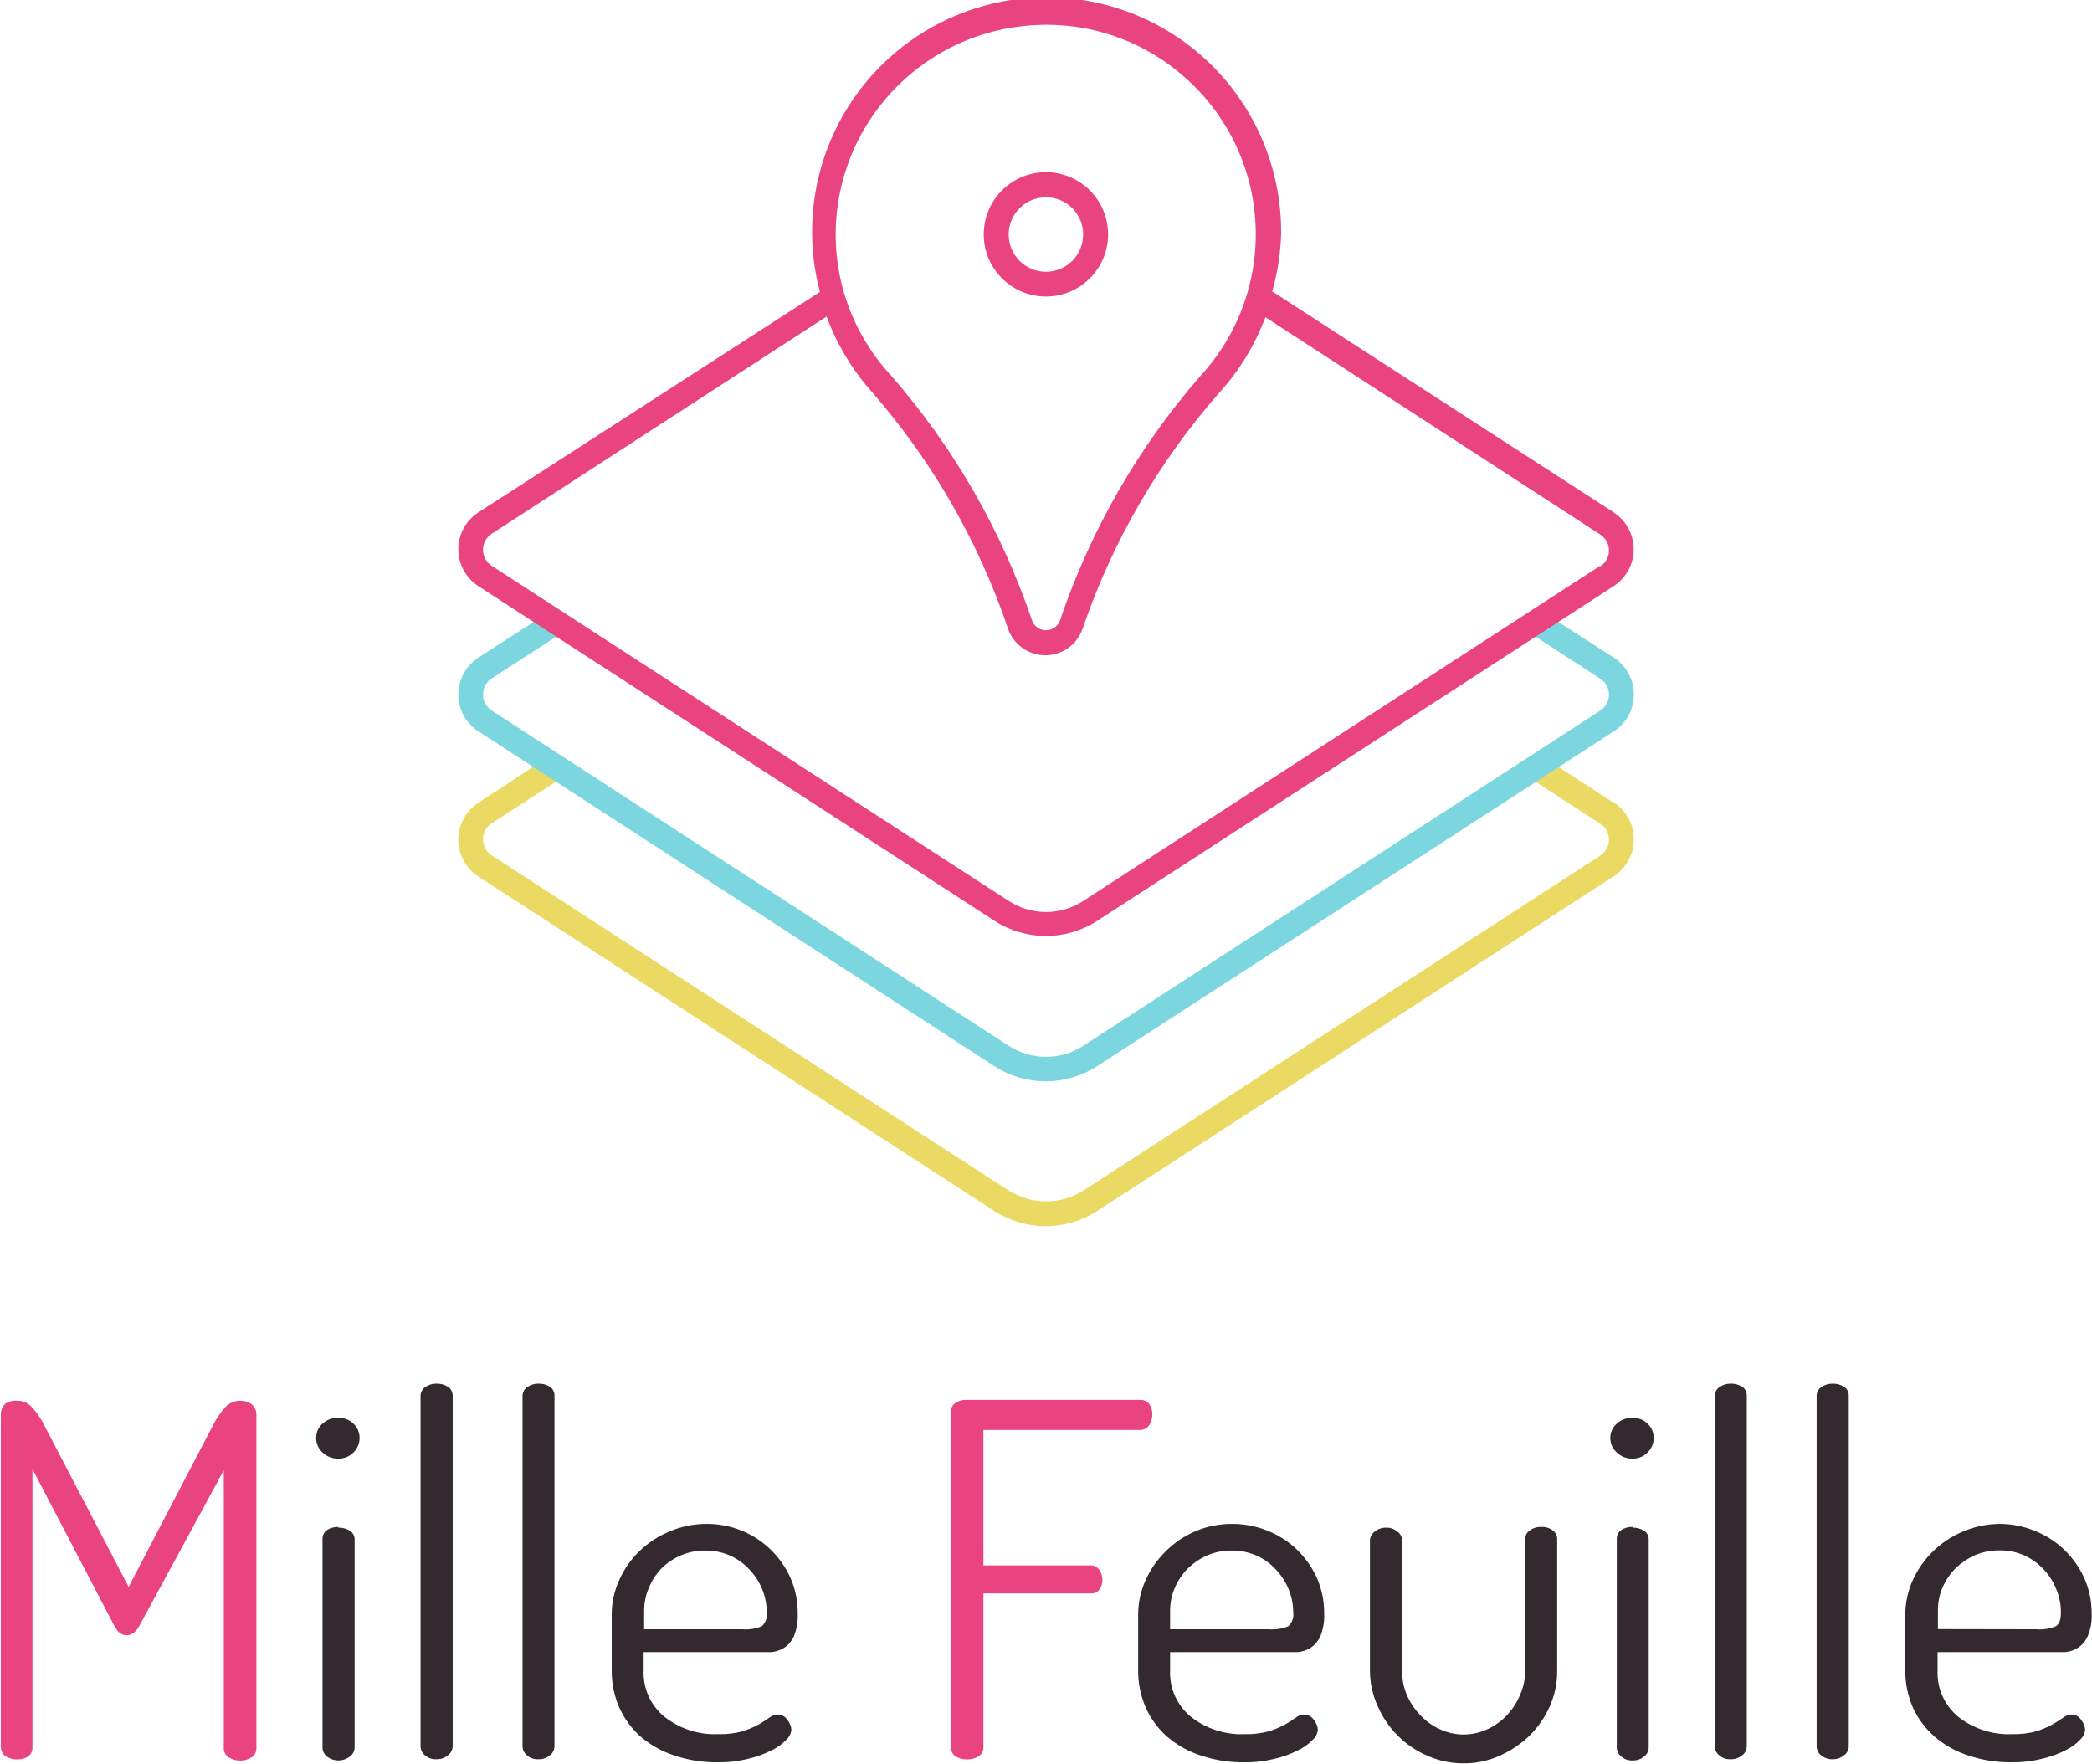
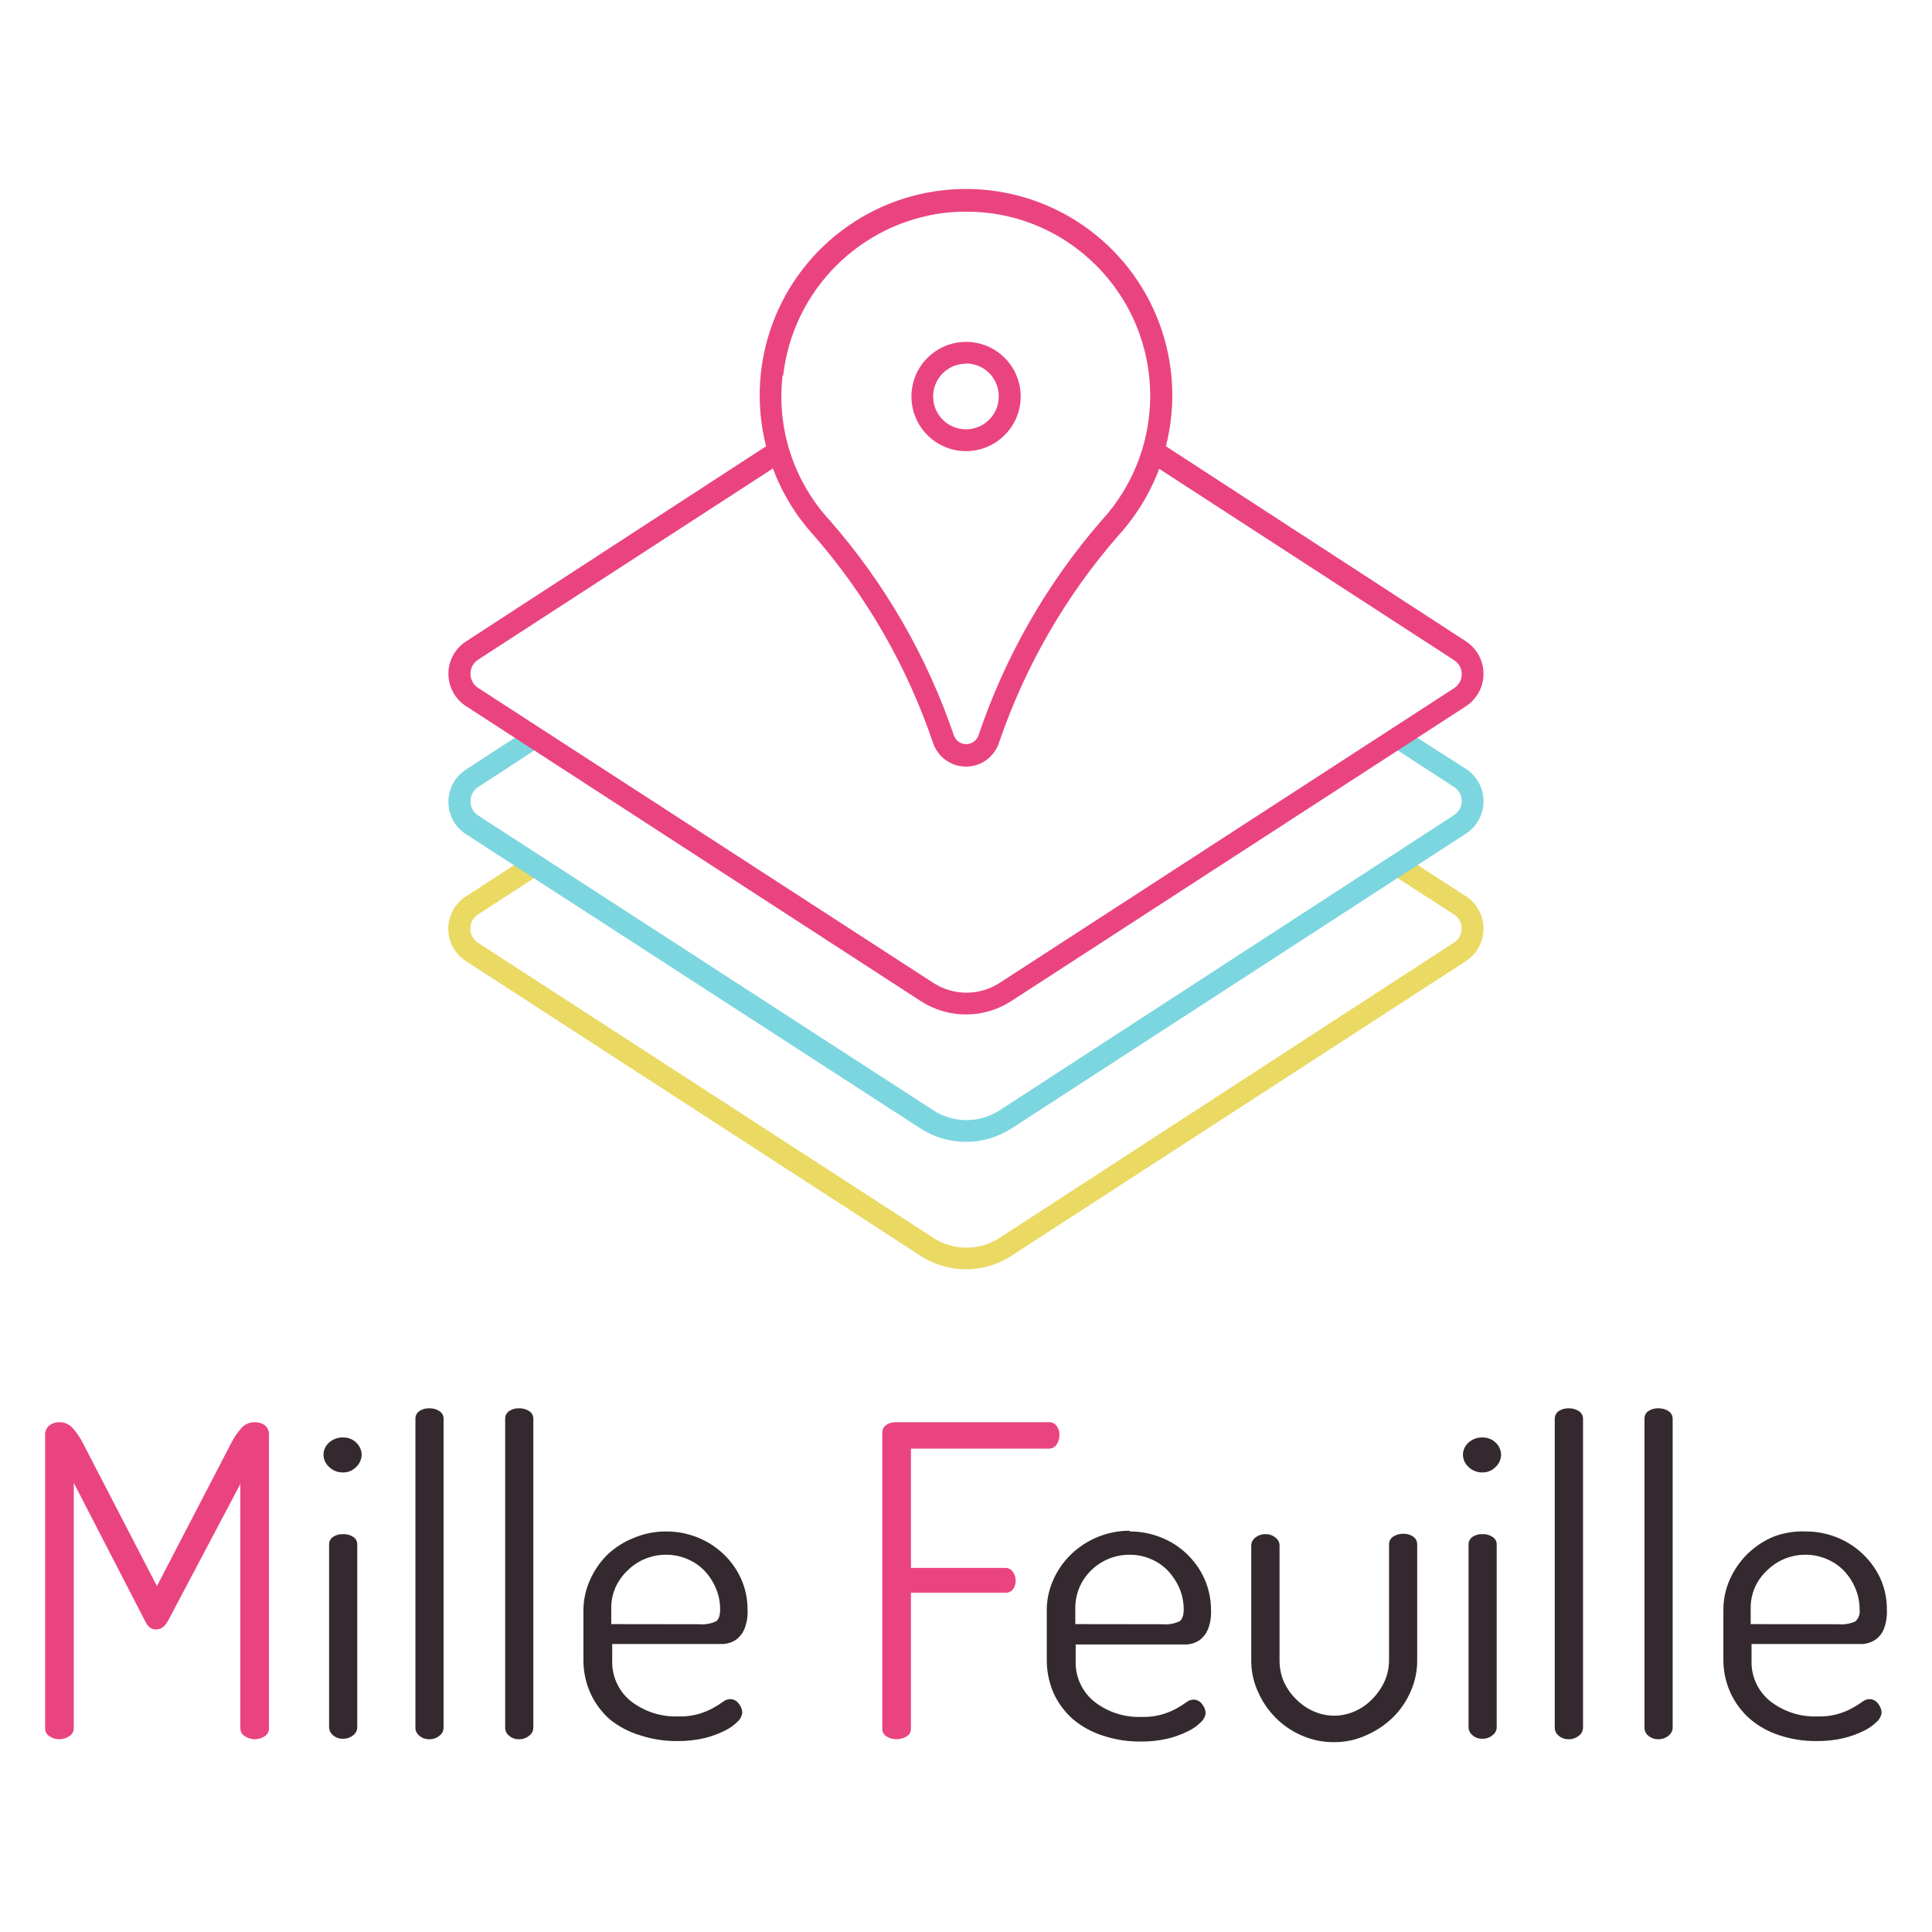
- <svg xmlns="http://www.w3.org/2000/svg" viewBox="0 0 122.47 103.23">
+ <svg xmlns="http://www.w3.org/2000/svg" viewBox="0 0 158.45 158.45">
  <defs>
-     <style>.cls-1{fill:#ea4480;}.cls-2{fill:#33292f;}.cls-3{fill:#ead963;}.cls-4{fill:#7cd6e0;}</style>
+     <style>.cls-1{fill:#ea4480;}.cls-2{fill:#33292f;}.cls-3{fill:#ead963;}.cls-4{fill:#7cd6e0;}.cls-5{fill:none;}</style>
  </defs>
  <g id="レイヤー_2" data-name="レイヤー 2">
    <g id="レイヤー_1-2" data-name="レイヤー 1">
-       <path class="cls-1" d="M8.19,95.12c-.21.41-.47.61-.78.61s-.54-.2-.75-.61L1.9,86v16.29a.64.64,0,0,1-.3.57A1.25,1.25,0,0,1,1,103a1.21,1.21,0,0,1-.66-.18.65.65,0,0,1-.29-.57V82.87a.84.84,0,0,1,.29-.72A1.14,1.14,0,0,1,1,82a1.15,1.15,0,0,1,.88.39,4.38,4.38,0,0,1,.65.93l5,9.58,5-9.58a4.38,4.38,0,0,1,.65-.93,1.15,1.15,0,0,1,.88-.39,1.13,1.13,0,0,1,.67.2.83.83,0,0,1,.28.72v19.4a.65.65,0,0,1-.29.57,1.28,1.28,0,0,1-1.31,0,.63.63,0,0,1-.31-.57V86.07Z" />
-       <path class="cls-2" d="M19.81,83a1.23,1.23,0,0,1,.88.34,1.12,1.12,0,0,1,.36.84,1.16,1.16,0,0,1-.36.85,1.21,1.21,0,0,1-.88.36,1.29,1.29,0,0,1-.93-.36,1.13,1.13,0,0,1-.37-.85,1.09,1.09,0,0,1,.37-.84A1.32,1.32,0,0,1,19.81,83Zm0,6.43a1.17,1.17,0,0,1,.67.18.59.59,0,0,1,.28.51v12.19a.64.64,0,0,1-.28.52,1.09,1.09,0,0,1-1.34,0,.68.68,0,0,1-.26-.52V90.08a.62.62,0,0,1,.26-.51A1.17,1.17,0,0,1,19.81,89.39Z" />
-       <path class="cls-2" d="M25.54,81a1.21,1.21,0,0,1,.68.18.61.61,0,0,1,.28.51v20.55a.67.67,0,0,1-.28.52,1,1,0,0,1-.68.23.92.92,0,0,1-.66-.23.68.68,0,0,1-.26-.52V81.72a.62.62,0,0,1,.26-.51A1.12,1.12,0,0,1,25.54,81Z" />
-       <path class="cls-2" d="M31.51,81a1.21,1.21,0,0,1,.68.18.6.6,0,0,1,.27.51v20.55a.66.66,0,0,1-.27.52,1,1,0,0,1-.68.23.92.92,0,0,1-.66-.23.68.68,0,0,1-.26-.52V81.72a.62.62,0,0,1,.26-.51A1.12,1.12,0,0,1,31.51,81Z" />
-       <path class="cls-2" d="M41.31,89.21a5.33,5.33,0,0,1,4.95,3.13,5,5,0,0,1,.44,2.12,3.23,3.23,0,0,1-.21,1.3,1.64,1.64,0,0,1-.56.69,1.66,1.66,0,0,1-.81.27c-.31,0-.62,0-.92,0H37.68v1.06a3.32,3.32,0,0,0,1.24,2.74,4.77,4.77,0,0,0,3.14,1,5.05,5.05,0,0,0,1.42-.17,5.41,5.41,0,0,0,.92-.39,7.1,7.1,0,0,0,.63-.4.85.85,0,0,1,.49-.19.67.67,0,0,1,.58.32,1,1,0,0,1,.23.57.92.92,0,0,1-.3.59,2.78,2.78,0,0,1-.87.62,5.71,5.71,0,0,1-1.35.49,7.06,7.06,0,0,1-1.8.21,7.67,7.67,0,0,1-2.5-.39,5.79,5.79,0,0,1-2-1.11A5.1,5.1,0,0,1,36.27,100a5.36,5.36,0,0,1-.46-2.25V94.52a4.87,4.87,0,0,1,.43-2,5.46,5.46,0,0,1,1.18-1.7,5.56,5.56,0,0,1,1.76-1.16A5.47,5.47,0,0,1,41.31,89.21Zm2.14,6.17a2.45,2.45,0,0,0,1.15-.18.91.91,0,0,0,.29-.8,3.66,3.66,0,0,0-1-2.5,3.42,3.42,0,0,0-1.14-.83,3.51,3.51,0,0,0-1.47-.3,3.55,3.55,0,0,0-1.39.27,3.76,3.76,0,0,0-1.14.75A3.57,3.57,0,0,0,38,92.92a3.37,3.37,0,0,0-.29,1.37v1.09Z" />
-       <path class="cls-1" d="M55.67,82.67a.61.61,0,0,1,.27-.55,1.16,1.16,0,0,1,.6-.17h10.2a.63.63,0,0,1,.55.26,1,1,0,0,1,.17.57,1.15,1.15,0,0,1-.18.65.61.61,0,0,1-.54.28H57.57v7.93h6.28a.58.58,0,0,1,.5.26,1,1,0,0,1,.19.6,1,1,0,0,1-.16.53.57.57,0,0,1-.53.25H57.57v9a.58.58,0,0,1-.3.55,1.24,1.24,0,0,1-.65.17,1.2,1.2,0,0,1-.66-.17.6.6,0,0,1-.29-.55Z" />
-       <path class="cls-2" d="M72.13,89.21a5.49,5.49,0,0,1,2.05.39,5.4,5.4,0,0,1,1.71,1.08,5.53,5.53,0,0,1,1.19,1.66,5.12,5.12,0,0,1,.44,2.12,3.23,3.23,0,0,1-.21,1.3,1.64,1.64,0,0,1-.56.69,1.7,1.7,0,0,1-.81.27c-.31,0-.62,0-.92,0H68.5v1.06a3.32,3.32,0,0,0,1.24,2.74,4.77,4.77,0,0,0,3.14,1,4.93,4.93,0,0,0,1.41-.17,5.21,5.21,0,0,0,.93-.39,7.1,7.1,0,0,0,.63-.4.82.82,0,0,1,.49-.19.69.69,0,0,1,.58.32,1,1,0,0,1,.23.57.92.92,0,0,1-.3.59,2.9,2.9,0,0,1-.87.62,5.88,5.88,0,0,1-1.35.49,7.09,7.09,0,0,1-1.81.21,7.65,7.65,0,0,1-2.49-.39,5.79,5.79,0,0,1-2-1.11A5,5,0,0,1,67.09,100a5.36,5.36,0,0,1-.46-2.25V94.52a4.87,4.87,0,0,1,.43-2,5.46,5.46,0,0,1,1.18-1.7A5.56,5.56,0,0,1,70,89.63,5.47,5.47,0,0,1,72.13,89.21Zm2.14,6.17a2.45,2.45,0,0,0,1.15-.18.91.91,0,0,0,.29-.8,3.67,3.67,0,0,0-.26-1.34,3.82,3.82,0,0,0-.74-1.16,3.42,3.42,0,0,0-1.14-.83,3.51,3.51,0,0,0-1.47-.3,3.55,3.55,0,0,0-1.39.27,3.76,3.76,0,0,0-1.14.75,3.57,3.57,0,0,0-.78,1.13,3.37,3.37,0,0,0-.29,1.37v1.09Z" />
-       <path class="cls-2" d="M85.68,103.23a5.15,5.15,0,0,1-2.13-.45,5.58,5.58,0,0,1-2.91-2.93,5,5,0,0,1-.44-2v-7.7a.65.65,0,0,1,.28-.49,1,1,0,0,1,.68-.23.92.92,0,0,1,.64.23.62.62,0,0,1,.28.49v7.7a3.54,3.54,0,0,0,.27,1.35,3.88,3.88,0,0,0,.77,1.18,3.71,3.71,0,0,0,1.15.84,3.24,3.24,0,0,0,1.41.32,3.3,3.3,0,0,0,1.4-.31,3.68,3.68,0,0,0,1.14-.82A3.91,3.91,0,0,0,89,99.19a3.45,3.45,0,0,0,.29-1.38V90.08a.59.59,0,0,1,.27-.49,1.08,1.08,0,0,1,.68-.2,1,1,0,0,1,.66.2.61.61,0,0,1,.26.49v7.73a5,5,0,0,1-.43,2.07,5.55,5.55,0,0,1-1.18,1.72,6.06,6.06,0,0,1-1.75,1.18A5.07,5.07,0,0,1,85.68,103.23Z" />
-       <path class="cls-2" d="M95.57,83a1.21,1.21,0,0,1,.88.34,1.12,1.12,0,0,1,.36.84,1.16,1.16,0,0,1-.36.85,1.19,1.19,0,0,1-.88.36,1.28,1.28,0,0,1-.92-.36,1.14,1.14,0,0,1-.38-.85,1.1,1.1,0,0,1,.38-.84A1.31,1.31,0,0,1,95.57,83Zm0,6.43a1.21,1.21,0,0,1,.68.18.6.6,0,0,1,.27.51v12.19a.66.66,0,0,1-.27.52,1,1,0,0,1-.68.23.92.92,0,0,1-.66-.23.68.68,0,0,1-.26-.52V90.08a.62.62,0,0,1,.26-.51A1.12,1.12,0,0,1,95.57,89.39Z" />
-       <path class="cls-2" d="M101.31,81a1.23,1.23,0,0,1,.68.18.6.6,0,0,1,.27.51v20.55a.66.66,0,0,1-.27.52,1,1,0,0,1-.68.23.92.92,0,0,1-.66-.23.65.65,0,0,1-.26-.52V81.72a.59.59,0,0,1,.26-.51A1.12,1.12,0,0,1,101.31,81Z" />
-       <path class="cls-2" d="M107.28,81a1.2,1.2,0,0,1,.67.18.59.59,0,0,1,.28.51v20.55a.64.64,0,0,1-.28.52,1,1,0,0,1-.67.23,1,1,0,0,1-.67-.23.68.68,0,0,1-.26-.52V81.72a.62.62,0,0,1,.26-.51A1.17,1.17,0,0,1,107.28,81Z" />
-       <path class="cls-2" d="M117.08,89.21a5.44,5.44,0,0,1,2,.39,5.34,5.34,0,0,1,1.72,1.08A5.5,5.5,0,0,1,122,92.34a5,5,0,0,1,.45,2.12,3,3,0,0,1-.22,1.3,1.57,1.57,0,0,1-.56.69,1.66,1.66,0,0,1-.81.27c-.3,0-.61,0-.92,0h-6.51v1.06a3.34,3.34,0,0,0,1.23,2.74,4.8,4.8,0,0,0,3.15,1,5,5,0,0,0,1.41-.17,5.41,5.41,0,0,0,.92-.39c.25-.14.46-.28.64-.4a.8.8,0,0,1,.49-.19.66.66,0,0,1,.57.32,1,1,0,0,1,.23.57.92.92,0,0,1-.3.59,2.85,2.85,0,0,1-.86.62,6,6,0,0,1-1.36.49,7.06,7.06,0,0,1-1.8.21,7.6,7.6,0,0,1-2.49-.39,5.69,5.69,0,0,1-2-1.11A5.13,5.13,0,0,1,112,100a5.36,5.36,0,0,1-.46-2.25V94.52a5,5,0,0,1,.43-2,5.6,5.6,0,0,1,2.94-2.86A5.55,5.55,0,0,1,117.08,89.21Zm2.13,6.17a2.42,2.42,0,0,0,1.15-.18c.2-.13.29-.39.29-.8a3.47,3.47,0,0,0-.26-1.34,3.68,3.68,0,0,0-1.87-2,3.51,3.51,0,0,0-1.47-.3,3.6,3.6,0,0,0-1.4.27,4,4,0,0,0-1.14.75,3.74,3.74,0,0,0-.78,1.13,3.36,3.36,0,0,0-.28,1.37v1.09Z" />
-       <path class="cls-3" d="M94.48,47l-3.89-2.52-1.33.87,4.42,2.87a1.11,1.11,0,0,1,0,1.87L63.45,69.68a4.09,4.09,0,0,1-4.43,0L28.78,50.07a1.12,1.12,0,0,1,0-1.87l4.43-2.87-1.34-.87L28,47a2.57,2.57,0,0,0,0,4.31L58.22,70.9a5.53,5.53,0,0,0,6,0L94.48,51.29a2.57,2.57,0,0,0,0-4.31Z" />
-       <path class="cls-4" d="M94.48,38.5,90.59,36l-1.33.86,4.42,2.87a1.11,1.11,0,0,1,0,1.87L63.45,61.2a4,4,0,0,1-4.43,0L28.78,41.59a1.12,1.12,0,0,1,0-1.87l4.43-2.87L31.87,36,28,38.5a2.59,2.59,0,0,0-1.17,2.16A2.56,2.56,0,0,0,28,42.81L58.22,62.42a5.53,5.53,0,0,0,6,0L94.48,42.81a2.56,2.56,0,0,0,1.17-2.15A2.59,2.59,0,0,0,94.48,38.5Z" />
-       <path class="cls-1" d="M94.48,30l-20-12.94A14,14,0,0,0,75,13.73a13.73,13.73,0,1,0-27,3.36L28,30a2.57,2.57,0,0,0,0,4.31l30.23,19.6a5.53,5.53,0,0,0,6,0l30.24-19.6a2.57,2.57,0,0,0,0-4.31ZM49,12.35A12.29,12.29,0,0,1,59.86,1.53a13,13,0,0,1,1.39-.08,12.15,12.15,0,0,1,8.18,3.14A12.23,12.23,0,0,1,70.28,22,42.63,42.63,0,0,0,62.06,36.3a.87.87,0,0,1-1.65,0A42.63,42.63,0,0,0,52.18,22,12.13,12.13,0,0,1,49,12.35ZM93.68,33.12,63.45,52.72a4,4,0,0,1-4.43,0L28.78,33.12a1.12,1.12,0,0,1,0-1.87L48.39,18.53A13.89,13.89,0,0,0,51.09,23,41.07,41.07,0,0,1,59,36.77a2.31,2.31,0,0,0,4.39,0A41.07,41.07,0,0,1,71.37,23a13.82,13.82,0,0,0,2.71-4.43l19.6,12.72a1.11,1.11,0,0,1,0,1.87Z" />
-       <path class="cls-1" d="M61.23,17.36a3.64,3.64,0,1,1,3.64-3.63A3.64,3.64,0,0,1,61.23,17.36Zm0-5.81a2.18,2.18,0,1,0,2.18,2.18A2.17,2.17,0,0,0,61.23,11.55Z" />
+       <path class="cls-1" d="M13.8,132.89q-.39.75-1,.75t-.93-.75L6.05,121.62v20.09a.75.75,0,0,1-.38.69,1.44,1.44,0,0,1-.8.24,1.4,1.4,0,0,1-.81-.24.76.76,0,0,1-.36-.69V117.78a1,1,0,0,1,.36-.89,1.34,1.34,0,0,1,.81-.25,1.43,1.43,0,0,1,1.09.48,5.77,5.77,0,0,1,.8,1.16l6.11,11.8L19,118.28a5.39,5.39,0,0,1,.8-1.16,1.43,1.43,0,0,1,1.09-.48,1.32,1.32,0,0,1,.83.25,1,1,0,0,1,.34.89v23.93a.76.76,0,0,1-.36.69,1.47,1.47,0,0,1-1.61,0,.75.75,0,0,1-.38-.69v-20Z" />
+       <path class="cls-2" d="M28.13,117.89a1.49,1.49,0,0,1,1.08.42,1.38,1.38,0,0,1,.45,1,1.41,1.41,0,0,1-.45,1,1.44,1.44,0,0,1-1.08.45,1.58,1.58,0,0,1-1.14-.45,1.38,1.38,0,0,1-.46-1,1.35,1.35,0,0,1,.46-1A1.64,1.64,0,0,1,28.13,117.89Zm0,7.93a1.43,1.43,0,0,1,.84.23.71.71,0,0,1,.33.62v15a.83.83,0,0,1-.33.64,1.28,1.28,0,0,1-.84.29,1.19,1.19,0,0,1-.82-.29.85.85,0,0,1-.32-.64v-15a.73.73,0,0,1,.32-.62A1.33,1.33,0,0,1,28.13,125.82Z" />
+       <path class="cls-2" d="M35.21,115.5a1.45,1.45,0,0,1,.83.23.73.73,0,0,1,.34.63v25.35a.81.81,0,0,1-.34.64,1.23,1.23,0,0,1-.83.29,1.17,1.17,0,0,1-.82-.29.82.82,0,0,1-.32-.64V116.36a.73.73,0,0,1,.32-.63A1.37,1.37,0,0,1,35.21,115.5Z" />
+       <path class="cls-2" d="M42.57,115.5a1.45,1.45,0,0,1,.83.23.73.73,0,0,1,.34.63v25.35a.81.81,0,0,1-.34.64,1.23,1.23,0,0,1-.83.29,1.17,1.17,0,0,1-.82-.29.82.82,0,0,1-.32-.64V116.36a.73.73,0,0,1,.32-.63A1.37,1.37,0,0,1,42.57,115.5Z" />
+       <path class="cls-2" d="M54.66,125.6a6.8,6.8,0,0,1,2.52.48,6.65,6.65,0,0,1,2.12,1.34,6.41,6.41,0,0,1,1.45,2,6.14,6.14,0,0,1,.56,2.61,3.78,3.78,0,0,1-.27,1.6,2.09,2.09,0,0,1-.69.86,2.21,2.21,0,0,1-1,.34c-.38,0-.76,0-1.14,0h-8v1.31a4.12,4.12,0,0,0,1.53,3.38,6,6,0,0,0,3.88,1.25,5.5,5.5,0,0,0,2.88-.7,7.76,7.76,0,0,0,.78-.49,1,1,0,0,1,.61-.23.86.86,0,0,1,.71.39,1.22,1.22,0,0,1,.28.71,1.17,1.17,0,0,1-.37.73,3.78,3.78,0,0,1-1.07.76,8,8,0,0,1-1.67.61,9.32,9.32,0,0,1-2.22.24,9.47,9.47,0,0,1-3.08-.48A7.24,7.24,0,0,1,50,141a6.45,6.45,0,0,1-1.58-2.14,6.57,6.57,0,0,1-.57-2.77v-4a6,6,0,0,1,.54-2.51,6.69,6.69,0,0,1,1.45-2.1A6.8,6.8,0,0,1,52,126.12,6.72,6.72,0,0,1,54.66,125.6Zm2.63,7.61a2.85,2.85,0,0,0,1.42-.23c.24-.15.35-.48.35-1a4.25,4.25,0,0,0-.32-1.65,4.71,4.71,0,0,0-.9-1.44,4.1,4.1,0,0,0-1.41-1,4.28,4.28,0,0,0-1.81-.38,4.43,4.43,0,0,0-1.72.34,4.38,4.38,0,0,0-1.41.93,4.5,4.5,0,0,0-1,1.38,4.11,4.11,0,0,0-.36,1.69v1.35Z" />
+       <path class="cls-1" d="M72.36,117.53a.77.77,0,0,1,.34-.68,1.37,1.37,0,0,1,.73-.21H86a.75.75,0,0,1,.67.32,1.19,1.19,0,0,1,.22.71,1.4,1.4,0,0,1-.23.8.76.76,0,0,1-.66.34H74.71v9.78h7.74a.74.74,0,0,1,.62.32,1.26,1.26,0,0,1,.23.75,1.18,1.18,0,0,1-.2.65.7.7,0,0,1-.65.31H74.71v11.13a.71.71,0,0,1-.37.67,1.63,1.63,0,0,1-.8.22,1.59,1.59,0,0,1-.82-.22.72.72,0,0,1-.36-.67Z" />
+       <path class="cls-2" d="M92.67,125.6a6.76,6.76,0,0,1,2.52.48,6.54,6.54,0,0,1,3.58,3.38,6.29,6.29,0,0,1,.55,2.61,3.78,3.78,0,0,1-.27,1.6,2.09,2.09,0,0,1-.69.86,2.21,2.21,0,0,1-1,.34c-.38,0-.76,0-1.14,0h-8v1.31a4.12,4.12,0,0,0,1.53,3.38,5.92,5.92,0,0,0,3.87,1.25,5.5,5.5,0,0,0,2.88-.7,7.76,7.76,0,0,0,.78-.49,1,1,0,0,1,.61-.23.86.86,0,0,1,.71.39,1.22,1.22,0,0,1,.28.71,1.17,1.17,0,0,1-.37.73,3.78,3.78,0,0,1-1.07.76,8,8,0,0,1-1.67.61,9.32,9.32,0,0,1-2.22.24,9.52,9.52,0,0,1-3.08-.48A7.1,7.1,0,0,1,88,141a6.34,6.34,0,0,1-1.59-2.14,6.72,6.72,0,0,1-.56-2.77v-4a6,6,0,0,1,.53-2.51,6.56,6.56,0,0,1,1.46-2.1,6.91,6.91,0,0,1,4.8-1.94Zm2.63,7.61a2.85,2.85,0,0,0,1.42-.23c.24-.15.36-.48.36-1a4.44,4.44,0,0,0-.32-1.65,4.94,4.94,0,0,0-.91-1.44,4.15,4.15,0,0,0-1.4-1,4.33,4.33,0,0,0-1.82-.38,4.43,4.43,0,0,0-1.72.34,4.46,4.46,0,0,0-2.37,2.31,4.26,4.26,0,0,0-.35,1.69v1.35Z" />
+       <path class="cls-2" d="M109.38,142.88a6.39,6.39,0,0,1-2.63-.55,6.79,6.79,0,0,1-2.15-1.47,7,7,0,0,1-1.44-2.14,6.07,6.07,0,0,1-.54-2.52v-9.5a.82.82,0,0,1,.34-.6,1.27,1.27,0,0,1,.84-.28,1.2,1.2,0,0,1,.8.28.82.82,0,0,1,.34.6v9.5a4.4,4.4,0,0,0,.33,1.67,4.72,4.72,0,0,0,1,1.46,4.59,4.59,0,0,0,1.42,1,4.13,4.13,0,0,0,3.46,0,4.47,4.47,0,0,0,1.41-1,5.09,5.09,0,0,0,1-1.45,4.23,4.23,0,0,0,.36-1.71v-9.53a.75.75,0,0,1,.33-.61,1.43,1.43,0,0,1,.84-.24,1.35,1.35,0,0,1,.82.24.76.76,0,0,1,.32.61v9.53a6.22,6.22,0,0,1-.54,2.56,6.78,6.78,0,0,1-1.45,2.12,7.32,7.32,0,0,1-2.16,1.45A6.24,6.24,0,0,1,109.38,142.88Z" />
+       <path class="cls-2" d="M121.58,117.89a1.53,1.53,0,0,1,1.08.42,1.38,1.38,0,0,1,.45,1,1.41,1.41,0,0,1-.45,1,1.47,1.47,0,0,1-1.08.45,1.58,1.58,0,0,1-1.14-.45,1.38,1.38,0,0,1-.46-1,1.35,1.35,0,0,1,.46-1A1.64,1.64,0,0,1,121.58,117.89Zm0,7.93a1.38,1.38,0,0,1,.83.23.7.7,0,0,1,.34.62v15a.81.81,0,0,1-.34.64,1.23,1.23,0,0,1-.83.29,1.17,1.17,0,0,1-.82-.29.85.85,0,0,1-.32-.64v-15a.73.73,0,0,1,.32-.62A1.31,1.31,0,0,1,121.58,125.82Z" />
+       <path class="cls-2" d="M128.65,115.5a1.51,1.51,0,0,1,.84.23.75.75,0,0,1,.34.63v25.35a.84.84,0,0,1-.34.64,1.28,1.28,0,0,1-.84.29,1.21,1.21,0,0,1-.82-.29.85.85,0,0,1-.32-.64V116.36a.76.76,0,0,1,.32-.63A1.42,1.42,0,0,1,128.65,115.5Z" />
+       <path class="cls-2" d="M136,115.5a1.51,1.51,0,0,1,.84.23.75.75,0,0,1,.34.63v25.35a.84.84,0,0,1-.34.64,1.28,1.28,0,0,1-.84.29,1.21,1.21,0,0,1-.82-.29.84.84,0,0,1-.31-.64V116.36a.75.75,0,0,1,.31-.63A1.42,1.42,0,0,1,136,115.5Z" />
+       <path class="cls-2" d="M148.1,125.6a6.81,6.81,0,0,1,2.53.48,6.6,6.6,0,0,1,2.11,1.34,6.44,6.44,0,0,1,1.46,2,6.14,6.14,0,0,1,.55,2.61,4,4,0,0,1-.26,1.6,2,2,0,0,1-.7.86,2.13,2.13,0,0,1-1,.34c-.38,0-.76,0-1.14,0h-8v1.31a4.12,4.12,0,0,0,1.53,3.38,5.94,5.94,0,0,0,3.88,1.25,5.5,5.5,0,0,0,2.88-.7,7.76,7.76,0,0,0,.78-.49,1,1,0,0,1,.6-.23.86.86,0,0,1,.72.39,1.29,1.29,0,0,1,.28.71,1.17,1.17,0,0,1-.37.73,3.93,3.93,0,0,1-1.07.76,8,8,0,0,1-1.67.61,9.32,9.32,0,0,1-2.22.24,9.47,9.47,0,0,1-3.08-.48,7.14,7.14,0,0,1-2.42-1.36,6.45,6.45,0,0,1-1.58-2.14,6.57,6.57,0,0,1-.57-2.77v-4a6.14,6.14,0,0,1,.53-2.51,6.89,6.89,0,0,1,1.46-2.1,6.8,6.8,0,0,1,2.17-1.42A6.71,6.71,0,0,1,148.1,125.6Zm2.63,7.61a2.87,2.87,0,0,0,1.43-.23,1.11,1.11,0,0,0,.35-1,4.25,4.25,0,0,0-.32-1.65,4.71,4.71,0,0,0-.9-1.44,4.19,4.19,0,0,0-1.41-1,4.31,4.31,0,0,0-1.81-.38,4.52,4.52,0,0,0-1.73.34,4.45,4.45,0,0,0-1.4.93,4.18,4.18,0,0,0-1,1.38,4.11,4.11,0,0,0-.36,1.69v1.35Z" />
+       <path class="cls-3" d="M120.23,73.51l-4.79-3.1-1.65,1.07L119.25,75a1.35,1.35,0,0,1,.63,1.15,1.33,1.33,0,0,1-.63,1.15L82,101.51a5,5,0,0,1-5.47,0L39.2,77.32a1.32,1.32,0,0,1-.62-1.15A1.34,1.34,0,0,1,39.2,75l5.46-3.54L43,70.41l-4.78,3.1a3.16,3.16,0,0,0,0,5.32L75.51,103a6.82,6.82,0,0,0,7.43,0l37.29-24.18a3.18,3.18,0,0,0,0-5.32Z" />
+       <path class="cls-4" d="M120.23,63.06,115.44,60,113.79,61l5.46,3.54a1.37,1.37,0,0,1,0,2.31L82,91.05a5,5,0,0,1-5.47,0L39.2,66.87a1.39,1.39,0,0,1,0-2.31L44.66,61,43,60l-4.78,3.11a3.16,3.16,0,0,0,0,5.31L75.51,92.56a6.88,6.88,0,0,0,7.43,0l37.29-24.19a3.17,3.17,0,0,0,0-5.31Z" />
+       <path class="cls-1" d="M120.23,52.6l-24.61-16a16.92,16.92,0,1,0-32.79,0l-24.6,16a3.16,3.16,0,0,0,0,5.32L75.51,82.1a6.82,6.82,0,0,0,7.43,0l37.29-24.18a3.18,3.18,0,0,0,0-5.32Zm-56-21.8A15.18,15.18,0,0,1,77.53,17.45a16.51,16.51,0,0,1,1.72-.09,14.92,14.92,0,0,1,10.08,3.87,15.1,15.1,0,0,1,1,21.47A52.34,52.34,0,0,0,80.24,60.34a1.07,1.07,0,0,1-2,0A52.33,52.33,0,0,0,68.05,42.68,15,15,0,0,1,64.18,30.8Zm55.07,25.61L82,80.6a5,5,0,0,1-5.47,0L39.2,56.41a1.38,1.38,0,0,1,0-2.3L63.39,38.42a16.72,16.72,0,0,0,3.32,5.45,50.81,50.81,0,0,1,9.81,17.05,2.85,2.85,0,0,0,5.41,0,50.81,50.81,0,0,1,9.79-17,17,17,0,0,0,3.35-5.47l24.18,15.69a1.36,1.36,0,0,1,0,2.3Z" />
+       <path class="cls-1" d="M79.23,37a4.48,4.48,0,1,1,4.48-4.48A4.49,4.49,0,0,1,79.23,37Zm0-7.17a2.69,2.69,0,1,0,2.68,2.69A2.68,2.68,0,0,0,79.23,29.81Z" />
+       <rect class="cls-5" width="158.45" height="158.45" />
    </g>
  </g>
</svg>
